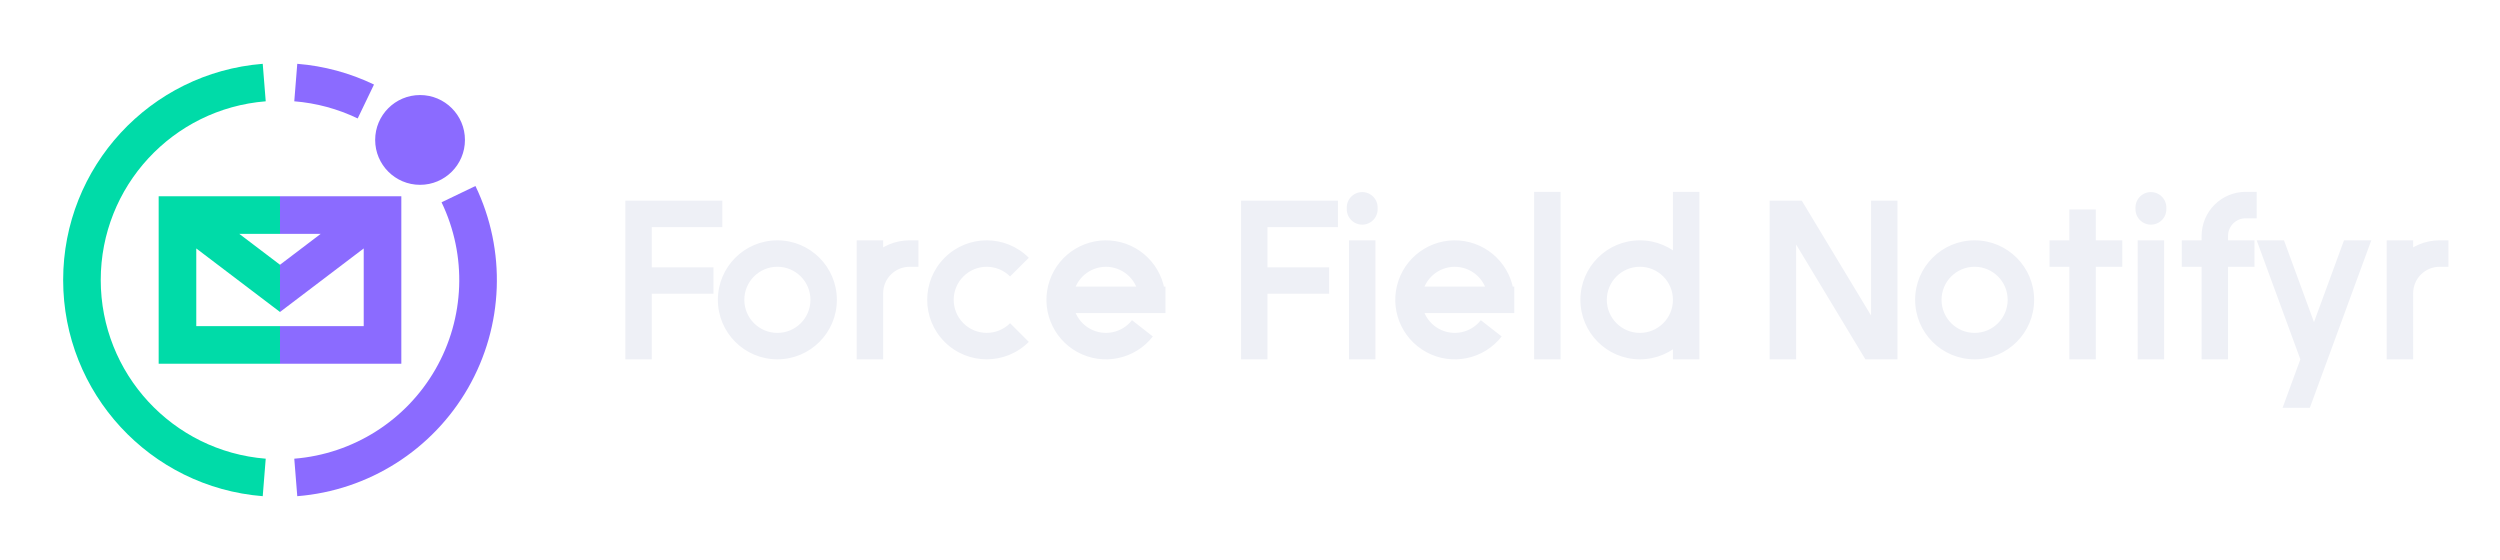
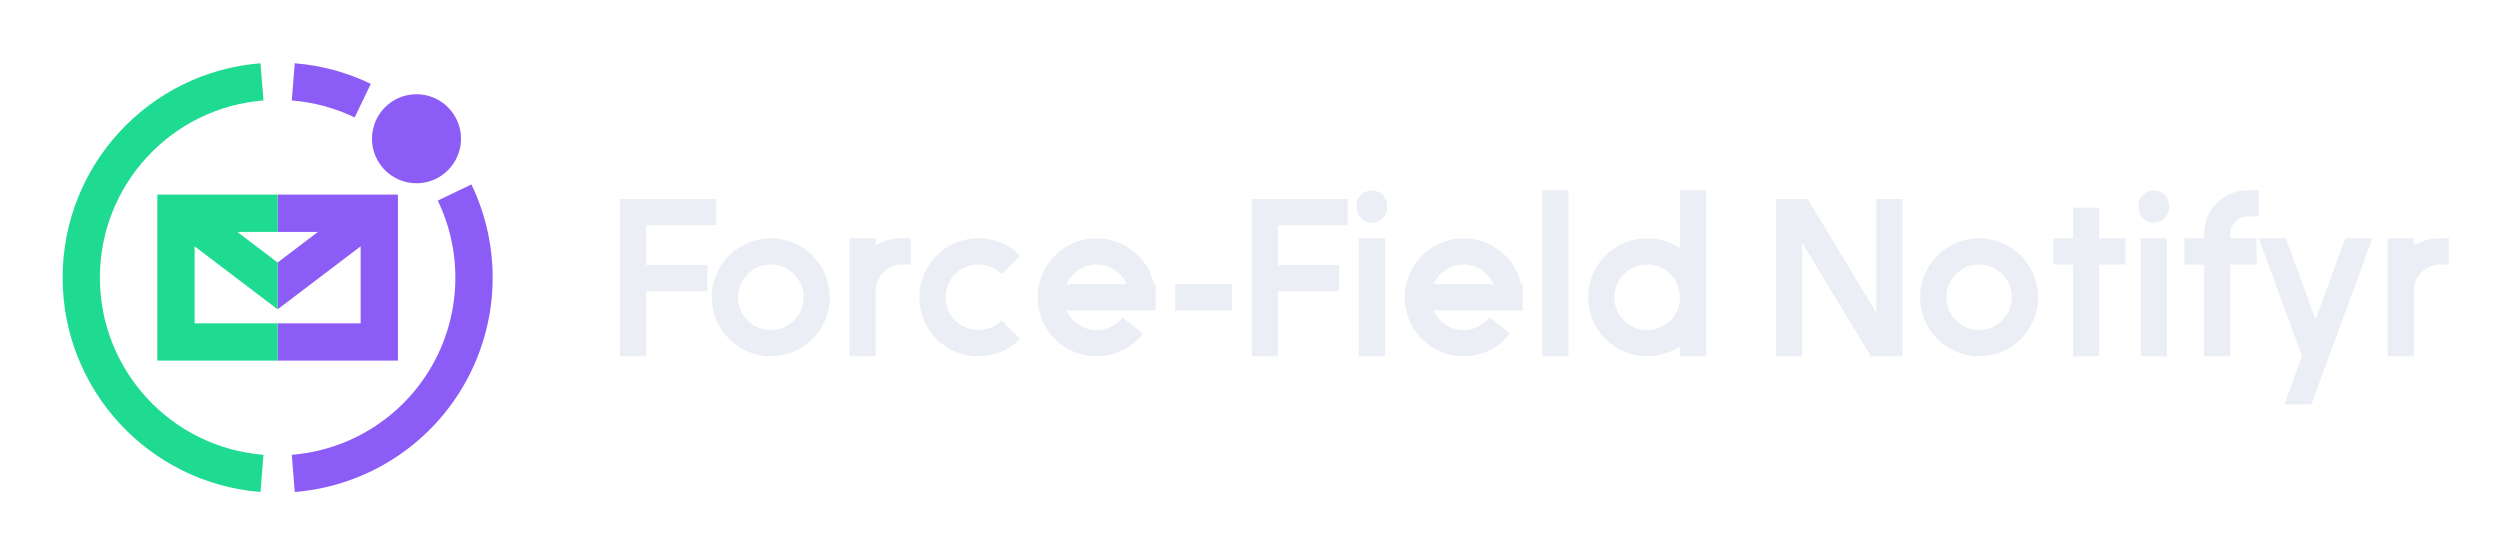
- <svg xmlns="http://www.w3.org/2000/svg" width="535.72" height="120" viewBox="0 0 535.72 120" role="img" aria-label="Force Field Notifyr">
+ <svg xmlns="http://www.w3.org/2000/svg" width="540.3" height="120" viewBox="0 0 540.3 120" role="img" aria-label="Force-Field Notifyr">
  <g transform="translate(60 60) scale(0.13)">
-     <path fill="#8B6BFF" d="M322.18,-154.94 A357.5 357.5 0 0 1 28.47,356.36 L23.53,294.56 A295.5 295.5 0 0 0 266.3,-128.07ZM28.47,-356.36 A357.5 357.5 0 0 1 154.94,-322.18 L128.07,-266.3 A295.5 295.5 0 0 0 23.53,-294.56ZM156.87,-230.87 A74 74 0 1 1 304.87,-230.87 A74 74 0 1 1 156.87,-230.87ZM0,-138 L200,-138 L200,-76 L0,-76ZM0,76 L200,76 L200,138 L0,138ZM138,-138 L200,-138 L200,138 L138,138ZM0,-25.12 L0,-25.12 L148.72,-138 L200,-138 L200,-138 L200,-99.08 L0,52.72 L0,52.72Z" />
-     <path fill="#00DBA8" d="M-28.47,356.36 A357.5 357.5 0 0 1 -28.47,-356.36 L-23.53,-294.56 A295.5 295.5 0 0 0 -23.53,294.56ZM-200,-138 L0,-138 L0,-76 L-200,-76ZM-200,76 L0,76 L0,138 L-200,138ZM-200,-138 L-138,-138 L-138,138 L-200,138ZM-200,-138 L-200,-138 L-148.72,-138 L0,-25.12 L0,-25.12 L0,52.72 L0,52.72 L-200,-99.08Z" />
+     <path fill="#8C5CF7" d="M322.18,-154.94 A357.5 357.5 0 0 1 28.47,356.36 L23.53,294.56 A295.5 295.5 0 0 0 266.3,-128.07ZM28.47,-356.36 A357.5 357.5 0 0 1 154.94,-322.18 L128.07,-266.3 A295.5 295.5 0 0 0 23.53,-294.56ZM156.87,-230.87 A74 74 0 1 1 304.87,-230.87 A74 74 0 1 1 156.87,-230.87ZM0,-138 L200,-138 L200,-76 L0,-76ZM0,76 L200,76 L200,138 L0,138ZM138,-138 L200,-138 L200,138 L138,138ZM0,-25.12 L0,-25.12 L148.72,-138 L200,-138 L200,-138 L200,-99.08 L0,52.72 L0,52.72Z" />
+     <path fill="#1FDB91" d="M-28.47,356.36 A357.5 357.5 0 0 1 -28.47,-356.36 L-23.53,-294.56 A295.5 295.5 0 0 0 -23.53,294.56ZM-200,-138 L0,-138 L0,-76 L-200,-76ZM-200,76 L0,76 L0,138 L-200,138ZM-200,-138 L-138,-138 L-138,138 L-200,138ZM-200,-138 L-200,-138 L-148.72,-138 L0,-25.12 L0,-25.12 L0,52.72 L0,52.72 L-200,-99.08Z" />
  </g>
-   <path fill="#EEF0F6" d="M134,43L139.67,43L139.67,77L134,77ZM134,43L154.78,43L154.78,48.67L134,48.67ZM134,57.28L152.89,57.28L152.89,62.95L134,62.95ZM153.83,64.25A12.75 12.75 0 1 1 179.33,64.25A12.75 12.75 0 1 1 153.83,64.25ZM159.5,64.25A7.08 7.08 0 1 0 173.67,64.25A7.08 7.08 0 1 0 159.5,64.25ZM183.58,51.5L189.25,51.5L189.25,77L183.58,77ZM183.58,62.83A11.33 11.33 0 0 1 194.92,51.5L194.92,57.17A5.67 5.67 0 0 0 189.25,62.83ZM194.63,51.5L196.81,51.5L196.81,57.17L194.63,57.17ZM220.46,73.26A12.75 12.75 0 1 1 220.46,55.24L216.45,59.24A7.08 7.08 0 1 0 216.45,69.26ZM247.04,72.1A12.75 12.75 0 1 1 249.74,64.25L244.07,64.25A7.08 7.08 0 1 0 242.57,68.61ZM224.71,61.42L249.74,61.42L249.74,67.08L224.71,67.08ZM265.94,43L271.6,43L271.6,77L265.94,77ZM265.94,43L286.71,43L286.71,48.67L265.94,48.67ZM265.94,57.28L284.82,57.28L284.82,62.95L265.94,62.95ZM289.07,51.5L294.74,51.5L294.74,77L289.07,77ZM288.6,44.65A3.31 3.31 0 1 1 295.21,44.65A3.31 3.31 0 1 1 288.6,44.65ZM321.79,72.1A12.75 12.75 0 1 1 324.49,64.25L318.82,64.25A7.08 7.08 0 1 0 317.32,68.61ZM299.46,61.42L324.49,61.42L324.49,67.08L299.46,67.08ZM328.74,41.11L334.41,41.11L334.41,77L328.74,77ZM338.66,64.25A12.75 12.75 0 1 1 364.16,64.25A12.75 12.75 0 1 1 338.66,64.25ZM344.32,64.25A7.08 7.08 0 1 0 358.49,64.25A7.08 7.08 0 1 0 344.32,64.25ZM358.49,41.11L364.16,41.11L364.16,77L358.49,77ZM379.22,43L384.89,43L384.89,77L379.22,77ZM400.94,43L406.61,43L406.61,77L400.94,77ZM379.22,43L386.1,43L406.61,77L399.73,77ZM410.39,64.25A12.75 12.75 0 1 1 435.89,64.25A12.75 12.75 0 1 1 410.39,64.25ZM416.05,64.25A7.08 7.08 0 1 0 430.22,64.25A7.08 7.08 0 1 0 416.05,64.25ZM443.44,44.89L449.11,44.89L449.11,77L443.44,77ZM439.19,51.5L454.78,51.5L454.78,57.17L439.19,57.17ZM458.08,51.5L463.75,51.5L463.75,77L458.08,77ZM457.61,44.65A3.31 3.31 0 1 1 464.22,44.65A3.31 3.31 0 1 1 457.61,44.65ZM471.78,50.27L477.44,50.27L477.44,77L471.78,77ZM471.78,50.56A9.44 9.44 0 0 1 481.22,41.11L481.22,46.78A3.78 3.78 0 0 0 477.44,50.56ZM480.94,41.11L483.58,41.11L483.58,46.78L480.94,46.78ZM467.53,51.5L483.11,51.5L483.11,57.17L467.53,57.17ZM483.58,51.5L489.43,51.5L498.78,77L492.94,77ZM502.29,51.5L508.14,51.5L494.97,87.39L489.13,87.39ZM511.44,51.5L517.11,51.5L517.11,77L511.44,77ZM511.44,62.83A11.33 11.33 0 0 1 522.78,51.5L522.78,57.17A5.67 5.67 0 0 0 517.11,62.83ZM522.49,51.5L524.67,51.5L524.67,57.17L522.49,57.17Z" />
+   <path fill="#ECEEF5" d="M134,43L139.67,43L139.67,77L134,77ZM134,43L154.78,43L154.78,48.67L134,48.67ZM134,57.28L152.89,57.28L152.89,62.95L134,62.95ZM153.83,64.25A12.75 12.75 0 1 1 179.33,64.25A12.75 12.75 0 1 1 153.83,64.25ZM159.5,64.25A7.08 7.08 0 1 0 173.67,64.25A7.08 7.08 0 1 0 159.5,64.25ZM183.58,51.5L189.25,51.5L189.25,77L183.58,77ZM183.58,62.83A11.33 11.33 0 0 1 194.92,51.5L194.92,57.17A5.67 5.67 0 0 0 189.25,62.83ZM194.63,51.5L196.81,51.5L196.81,57.17L194.63,57.17ZM220.46,73.26A12.75 12.75 0 1 1 220.46,55.24L216.45,59.24A7.08 7.08 0 1 0 216.45,69.26ZM247.04,72.1A12.75 12.75 0 1 1 249.74,64.25L244.07,64.25A7.08 7.08 0 1 0 242.57,68.61ZM224.71,61.42L249.74,61.42L249.74,67.08L224.71,67.08ZM253.99,61.42L266.27,61.42L266.27,67.08L253.99,67.08ZM270.52,43L276.18,43L276.18,77L270.52,77ZM270.52,43L291.29,43L291.29,48.67L270.52,48.67ZM270.52,57.28L289.4,57.28L289.4,62.95L270.52,62.95ZM293.65,51.5L299.32,51.5L299.32,77L293.65,77ZM293.18,44.65A3.31 3.31 0 1 1 299.79,44.65A3.31 3.31 0 1 1 293.18,44.65ZM326.37,72.1A12.75 12.75 0 1 1 329.07,64.25L323.4,64.25A7.08 7.08 0 1 0 321.9,68.61ZM304.04,61.42L329.07,61.42L329.07,67.08L304.04,67.08ZM333.32,41.11L338.99,41.11L338.99,77L333.32,77ZM343.24,64.25A12.75 12.75 0 1 1 368.74,64.25A12.75 12.75 0 1 1 343.24,64.25ZM348.9,64.25A7.08 7.08 0 1 0 363.07,64.25A7.08 7.08 0 1 0 348.9,64.25ZM363.07,41.11L368.74,41.11L368.74,77L363.07,77ZM383.8,43L389.47,43L389.47,77L383.8,77ZM405.52,43L411.19,43L411.19,77L405.52,77ZM383.8,43L390.68,43L411.19,77L404.31,77ZM414.97,64.25A12.75 12.75 0 1 1 440.47,64.25A12.75 12.75 0 1 1 414.97,64.25ZM420.64,64.25A7.08 7.08 0 1 0 434.8,64.25A7.08 7.08 0 1 0 420.64,64.25ZM448.02,44.89L453.69,44.89L453.69,77L448.02,77ZM443.77,51.5L459.36,51.5L459.36,57.17L443.77,57.17ZM462.66,51.5L468.33,51.5L468.33,77L462.66,77ZM462.19,44.65A3.31 3.31 0 1 1 468.8,44.65A3.31 3.31 0 1 1 462.19,44.65ZM476.36,50.27L482.02,50.27L482.02,77L476.36,77ZM476.36,50.56A9.44 9.44 0 0 1 485.8,41.11L485.8,46.78A3.78 3.78 0 0 0 482.02,50.56ZM485.52,41.11L488.16,41.11L488.16,46.78L485.52,46.78ZM472.11,51.5L487.69,51.5L487.69,57.17L472.11,57.17ZM488.16,51.5L494.01,51.5L503.36,77L497.52,77ZM506.87,51.5L512.72,51.5L499.55,87.39L493.71,87.39ZM516.02,51.5L521.69,51.5L521.69,77L516.02,77ZM516.02,62.83A11.33 11.33 0 0 1 527.36,51.5L527.36,57.17A5.67 5.67 0 0 0 521.69,62.83ZM527.07,51.5L529.25,51.5L529.25,57.17L527.07,57.17Z" />
</svg>
